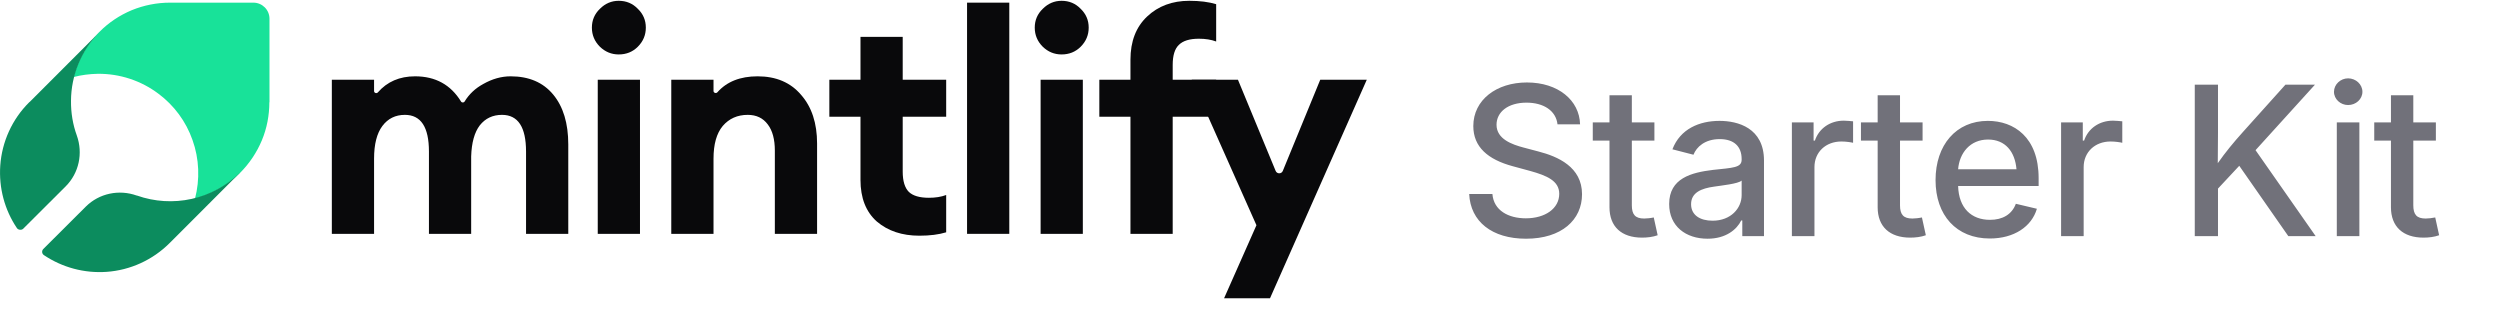
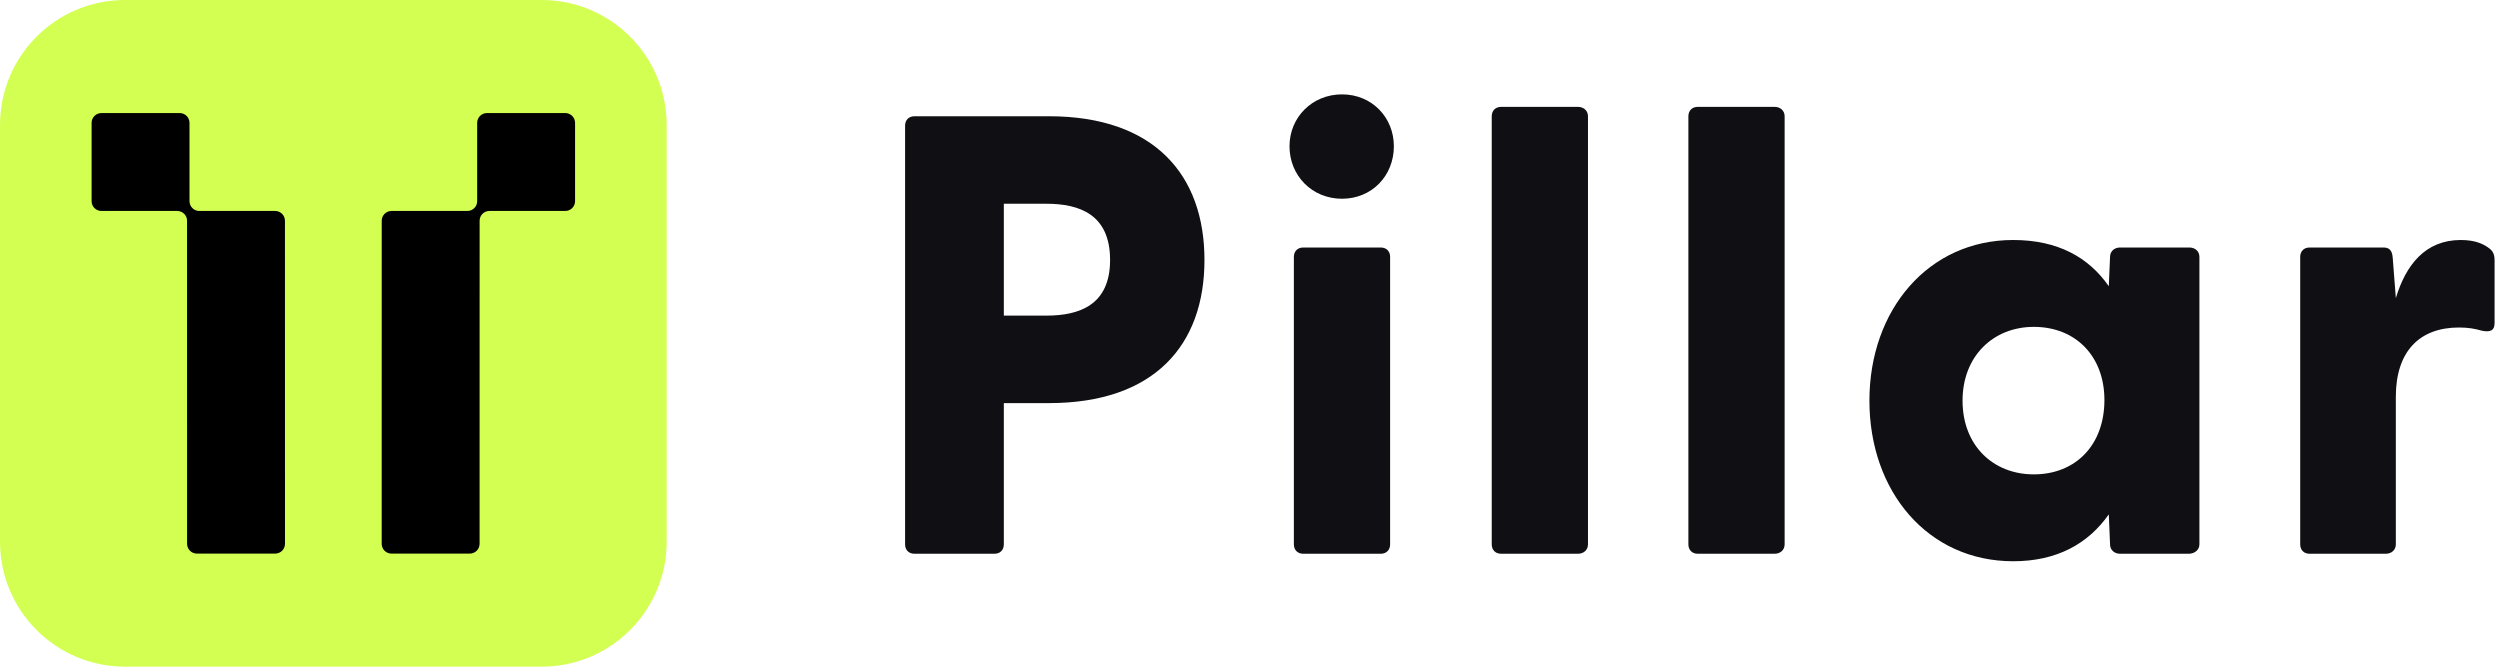
- <svg xmlns="http://www.w3.org/2000/svg" width="180" height="23" viewBox="0 0 180 23" fill="none">
-   <path d="M91.44 21.476H88.133L90.464 16.216L85.802 5.74H89.132L91.847 12.307C91.943 12.536 92.268 12.536 92.362 12.306L95.058 5.74H98.409L91.44 21.476Z" fill="#09090B" />
-   <path d="M81.393 16.837V8.403H79.152V5.74H81.393V4.297C81.393 2.98 81.792 1.944 82.592 1.19C83.391 0.435 84.404 0.058 85.633 0.058C86.387 0.058 87.031 0.139 87.564 0.302V2.988C87.208 2.854 86.794 2.788 86.32 2.788C85.655 2.788 85.174 2.936 84.878 3.232C84.582 3.513 84.434 3.994 84.434 4.674V5.74H87.564V8.403H84.434V16.837H81.393Z" fill="#09090B" />
-   <path d="M76.433 3.92C75.915 3.92 75.463 3.735 75.079 3.365C74.694 2.98 74.502 2.521 74.502 1.989C74.502 1.456 74.694 1.005 75.079 0.635C75.463 0.25 75.915 0.058 76.433 0.058C76.98 0.058 77.438 0.25 77.809 0.635C78.193 1.005 78.386 1.456 78.386 1.989C78.386 2.521 78.193 2.98 77.809 3.365C77.438 3.735 76.98 3.92 76.433 3.92ZM74.924 16.837V5.74H77.964V16.837H74.924Z" fill="#09090B" />
-   <path d="M69.628 16.837V0.191H72.669V16.837H69.628Z" fill="#09090B" />
-   <path d="M66.194 16.97C64.951 16.97 63.93 16.63 63.131 15.949C62.347 15.254 61.955 14.255 61.955 12.953V8.403H59.713V5.74H61.955V2.655H64.995V5.74H68.125V8.403H64.995V12.354C64.995 13.034 65.143 13.523 65.439 13.819C65.735 14.1 66.216 14.24 66.882 14.24C67.355 14.24 67.769 14.174 68.125 14.04V16.726C67.592 16.889 66.948 16.97 66.194 16.97Z" fill="#09090B" />
-   <path d="M48.332 16.837V5.74H51.373V6.551C51.373 6.688 51.559 6.748 51.65 6.646C52.328 5.879 53.293 5.495 54.546 5.495C55.878 5.495 56.921 5.939 57.676 6.827C58.445 7.7 58.83 8.869 58.83 10.334V16.837H55.789V10.844C55.789 10.03 55.619 9.402 55.279 8.958C54.939 8.499 54.458 8.27 53.836 8.27C53.096 8.27 52.497 8.536 52.038 9.069C51.594 9.601 51.373 10.386 51.373 11.421V16.837H48.332Z" fill="#09090B" />
-   <path d="M44.547 3.92C44.029 3.92 43.578 3.735 43.193 3.365C42.809 2.98 42.616 2.521 42.616 1.989C42.616 1.456 42.809 1.005 43.193 0.635C43.578 0.25 44.029 0.058 44.547 0.058C45.095 0.058 45.553 0.25 45.923 0.635C46.308 1.005 46.5 1.456 46.5 1.989C46.5 2.521 46.308 2.98 45.923 3.365C45.553 3.735 45.095 3.92 44.547 3.92ZM43.038 16.837V5.74H46.079V16.837H43.038Z" fill="#09090B" />
-   <path d="M37.875 16.837V10.911C37.875 9.15 37.298 8.27 36.144 8.27C35.478 8.27 34.945 8.521 34.546 9.024C34.161 9.527 33.954 10.275 33.924 11.266V16.837H30.884V10.911C30.884 9.15 30.306 8.27 29.152 8.27C28.472 8.27 27.932 8.536 27.532 9.069C27.133 9.601 26.933 10.386 26.933 11.421V16.837H23.892V5.74H26.933V6.559C26.933 6.695 27.116 6.755 27.206 6.652C27.878 5.881 28.771 5.495 29.885 5.495C31.349 5.495 32.452 6.1 33.193 7.309C33.252 7.404 33.395 7.403 33.454 7.307C33.774 6.78 34.219 6.361 34.79 6.05C35.441 5.68 36.099 5.495 36.765 5.495C38.082 5.495 39.103 5.932 39.828 6.805C40.553 7.678 40.916 8.876 40.916 10.4V16.837H37.875Z" fill="#09090B" />
-   <path d="M19.403 7.362V1.35C19.403 0.705 18.879 0.191 18.244 0.191H12.235C11.291 0.191 10.357 0.378 9.487 0.733C8.618 1.098 7.824 1.621 7.16 2.295L7.114 2.341C6.235 3.23 5.609 4.333 5.291 5.548C5.861 5.399 6.45 5.324 7.039 5.314C8.609 5.296 10.151 5.801 11.403 6.745C12.534 7.586 13.394 8.746 13.861 10.083C14.347 11.438 14.403 12.916 14.039 14.309C15.244 13.991 16.356 13.364 17.244 12.486L17.291 12.439C17.954 11.775 18.487 10.98 18.851 10.111C19.216 9.241 19.393 8.306 19.393 7.362H19.403Z" fill="#18E299" />
-   <path d="M5.112 7.26C5.121 5.416 5.857 3.646 7.151 2.324L2.151 7.326C2.133 7.344 2.114 7.354 2.095 7.372C0.876 8.583 0.14 10.204 0.019 11.918C-0.092 13.52 0.327 15.103 1.22 16.426C1.306 16.552 1.537 16.593 1.667 16.472L4.73 13.417C5.689 12.458 5.987 11.033 5.531 9.757C5.242 8.965 5.103 8.117 5.112 7.26Z" fill="#0C8C5E" />
-   <path d="M17.262 12.44C16.303 13.38 15.102 14.032 13.799 14.321C12.486 14.61 11.127 14.526 9.861 14.079C9.861 14.079 9.851 14.079 9.842 14.079C8.567 13.622 7.142 13.921 6.183 14.871L3.12 17.926C2.99 18.056 3.009 18.27 3.167 18.373C4.489 19.258 6.072 19.686 7.673 19.574C9.386 19.453 10.997 18.717 12.216 17.497L12.263 17.451L17.262 12.449V12.44Z" fill="#0C8C5E" />
-   <text x="105" y="17" font-family="Inter, ui-sans-serif, system-ui, -apple-system, sans-serif" font-size="15" font-weight="500" fill="#71717A" letter-spacing="-0.01em">Starter Kit</text>
+ <svg xmlns="http://www.w3.org/2000/svg" width="150" height="40" viewBox="0 0 150 40" fill="none">
+   <path d="M0 7.5C0 3.358 3.358 0 7.5 0H32.5C36.642 0 40 3.358 40 7.5V32.5C40 36.642 36.642 40 32.5 40H7.5C3.358 40 0 36.642 0 32.5V7.5Z" fill="#D3FF52" />
+   <path d="M22.901 32.628C22.901 32.953 23.164 33.216 23.488 33.216H28.188C28.512 33.216 28.775 32.953 28.775 32.629L28.777 13.245C28.777 12.921 29.04 12.658 29.364 12.658L33.917 12.658C34.241 12.658 34.504 12.395 34.504 12.071V7.372C34.504 7.047 34.241 6.784 33.917 6.784L29.218 6.784C28.893 6.784 28.63 7.047 28.63 7.372V12.071C28.63 12.395 28.367 12.658 28.043 12.658L23.491 12.658C23.166 12.658 22.903 12.921 22.903 13.245L22.901 32.628Z" fill="black" />
+   <path d="M17.099 32.628C17.099 32.953 16.836 33.216 16.512 33.216H11.812C11.488 33.216 11.225 32.953 11.225 32.629L11.223 13.245C11.223 12.921 10.96 12.658 10.636 12.658H6.083C5.759 12.658 5.496 12.395 5.496 12.071L5.496 7.372C5.496 7.047 5.759 6.784 6.083 6.784L10.782 6.784C11.107 6.784 11.37 7.047 11.37 7.372V12.071C11.37 12.395 11.633 12.658 11.957 12.658H16.509C16.834 12.658 17.096 12.921 17.097 13.245L17.099 32.628Z" fill="black" />
+   <path d="M54.868 33.225C54.53 33.225 54.305 33 54.305 32.662V7.537C54.305 7.2 54.53 6.975 54.868 6.975H62.93C69.268 6.975 72.268 10.5 72.268 15.6C72.268 20.7 69.268 24.187 62.93 24.187H60.23V32.662C60.23 33 60.005 33.225 59.668 33.225H54.868ZM60.23 18.937H62.78C64.768 18.937 66.605 18.3 66.605 15.6C66.605 12.862 64.768 12.225 62.78 12.225H60.23V18.937Z" fill="#101014" />
+   <path d="M80.52 11.925C78.72 11.925 77.37 10.537 77.37 8.775C77.37 7.05 78.72 5.662 80.52 5.662C82.32 5.662 83.632 7.05 83.632 8.775C83.632 10.537 82.32 11.925 80.52 11.925ZM77.632 32.662V15.412C77.632 15.075 77.857 14.85 78.195 14.85H82.845C83.182 14.85 83.407 15.075 83.407 15.412V32.662C83.407 33 83.182 33.225 82.845 33.225H78.195C77.857 33.225 77.632 33 77.632 32.662Z" fill="#101014" />
+   <path d="M90.066 33.225C89.729 33.225 89.504 33 89.504 32.662V6.975C89.504 6.637 89.729 6.412 90.066 6.412H94.679C95.016 6.412 95.279 6.637 95.279 6.975V32.662C95.279 33 95.016 33.225 94.679 33.225H90.066Z" fill="#101014" />
+   <path d="M101.866 33.225C101.528 33.225 101.303 33 101.303 32.662V6.975C101.303 6.637 101.528 6.412 101.866 6.412H106.478C106.816 6.412 107.078 6.637 107.078 6.975V32.662C107.078 33 106.816 33.225 106.478 33.225H101.866Z" fill="#101014" />
+   <path d="M120.79 33.675C115.69 33.675 112.165 29.512 112.165 24.037C112.165 18.6 115.69 14.4 120.79 14.4C123.49 14.4 125.328 15.45 126.528 17.175L126.603 15.412C126.603 15.075 126.865 14.85 127.203 14.85H131.365C131.703 14.85 131.965 15.075 131.965 15.412V32.662C131.965 33 131.665 33.225 131.328 33.225H127.203C126.865 33.225 126.603 33 126.603 32.662L126.528 30.862C125.29 32.625 123.415 33.675 120.79 33.675ZM117.753 24.037C117.753 26.737 119.59 28.462 122.028 28.462C124.54 28.462 126.265 26.7 126.265 24C126.265 21.375 124.54 19.612 122.028 19.612C119.59 19.612 117.753 21.375 117.753 24.037Z" fill="#101014" />
+   <path d="M138.575 33.225C138.237 33.225 138.012 33 138.012 32.662V15.412C138.012 15.075 138.237 14.85 138.575 14.85H143C143.337 14.85 143.525 15 143.562 15.45L143.75 17.887C144.35 15.9 145.512 14.4 147.65 14.4C148.55 14.4 149.037 14.662 149.337 14.887C149.6 15.075 149.675 15.3 149.675 15.637V19.387C149.675 19.837 149.412 19.95 148.887 19.837C148.512 19.725 148.1 19.65 147.537 19.65C145.175 19.65 143.75 21.075 143.75 23.812V32.662C143.75 33 143.487 33.225 143.15 33.225H138.575Z" fill="#101014" />
</svg>
